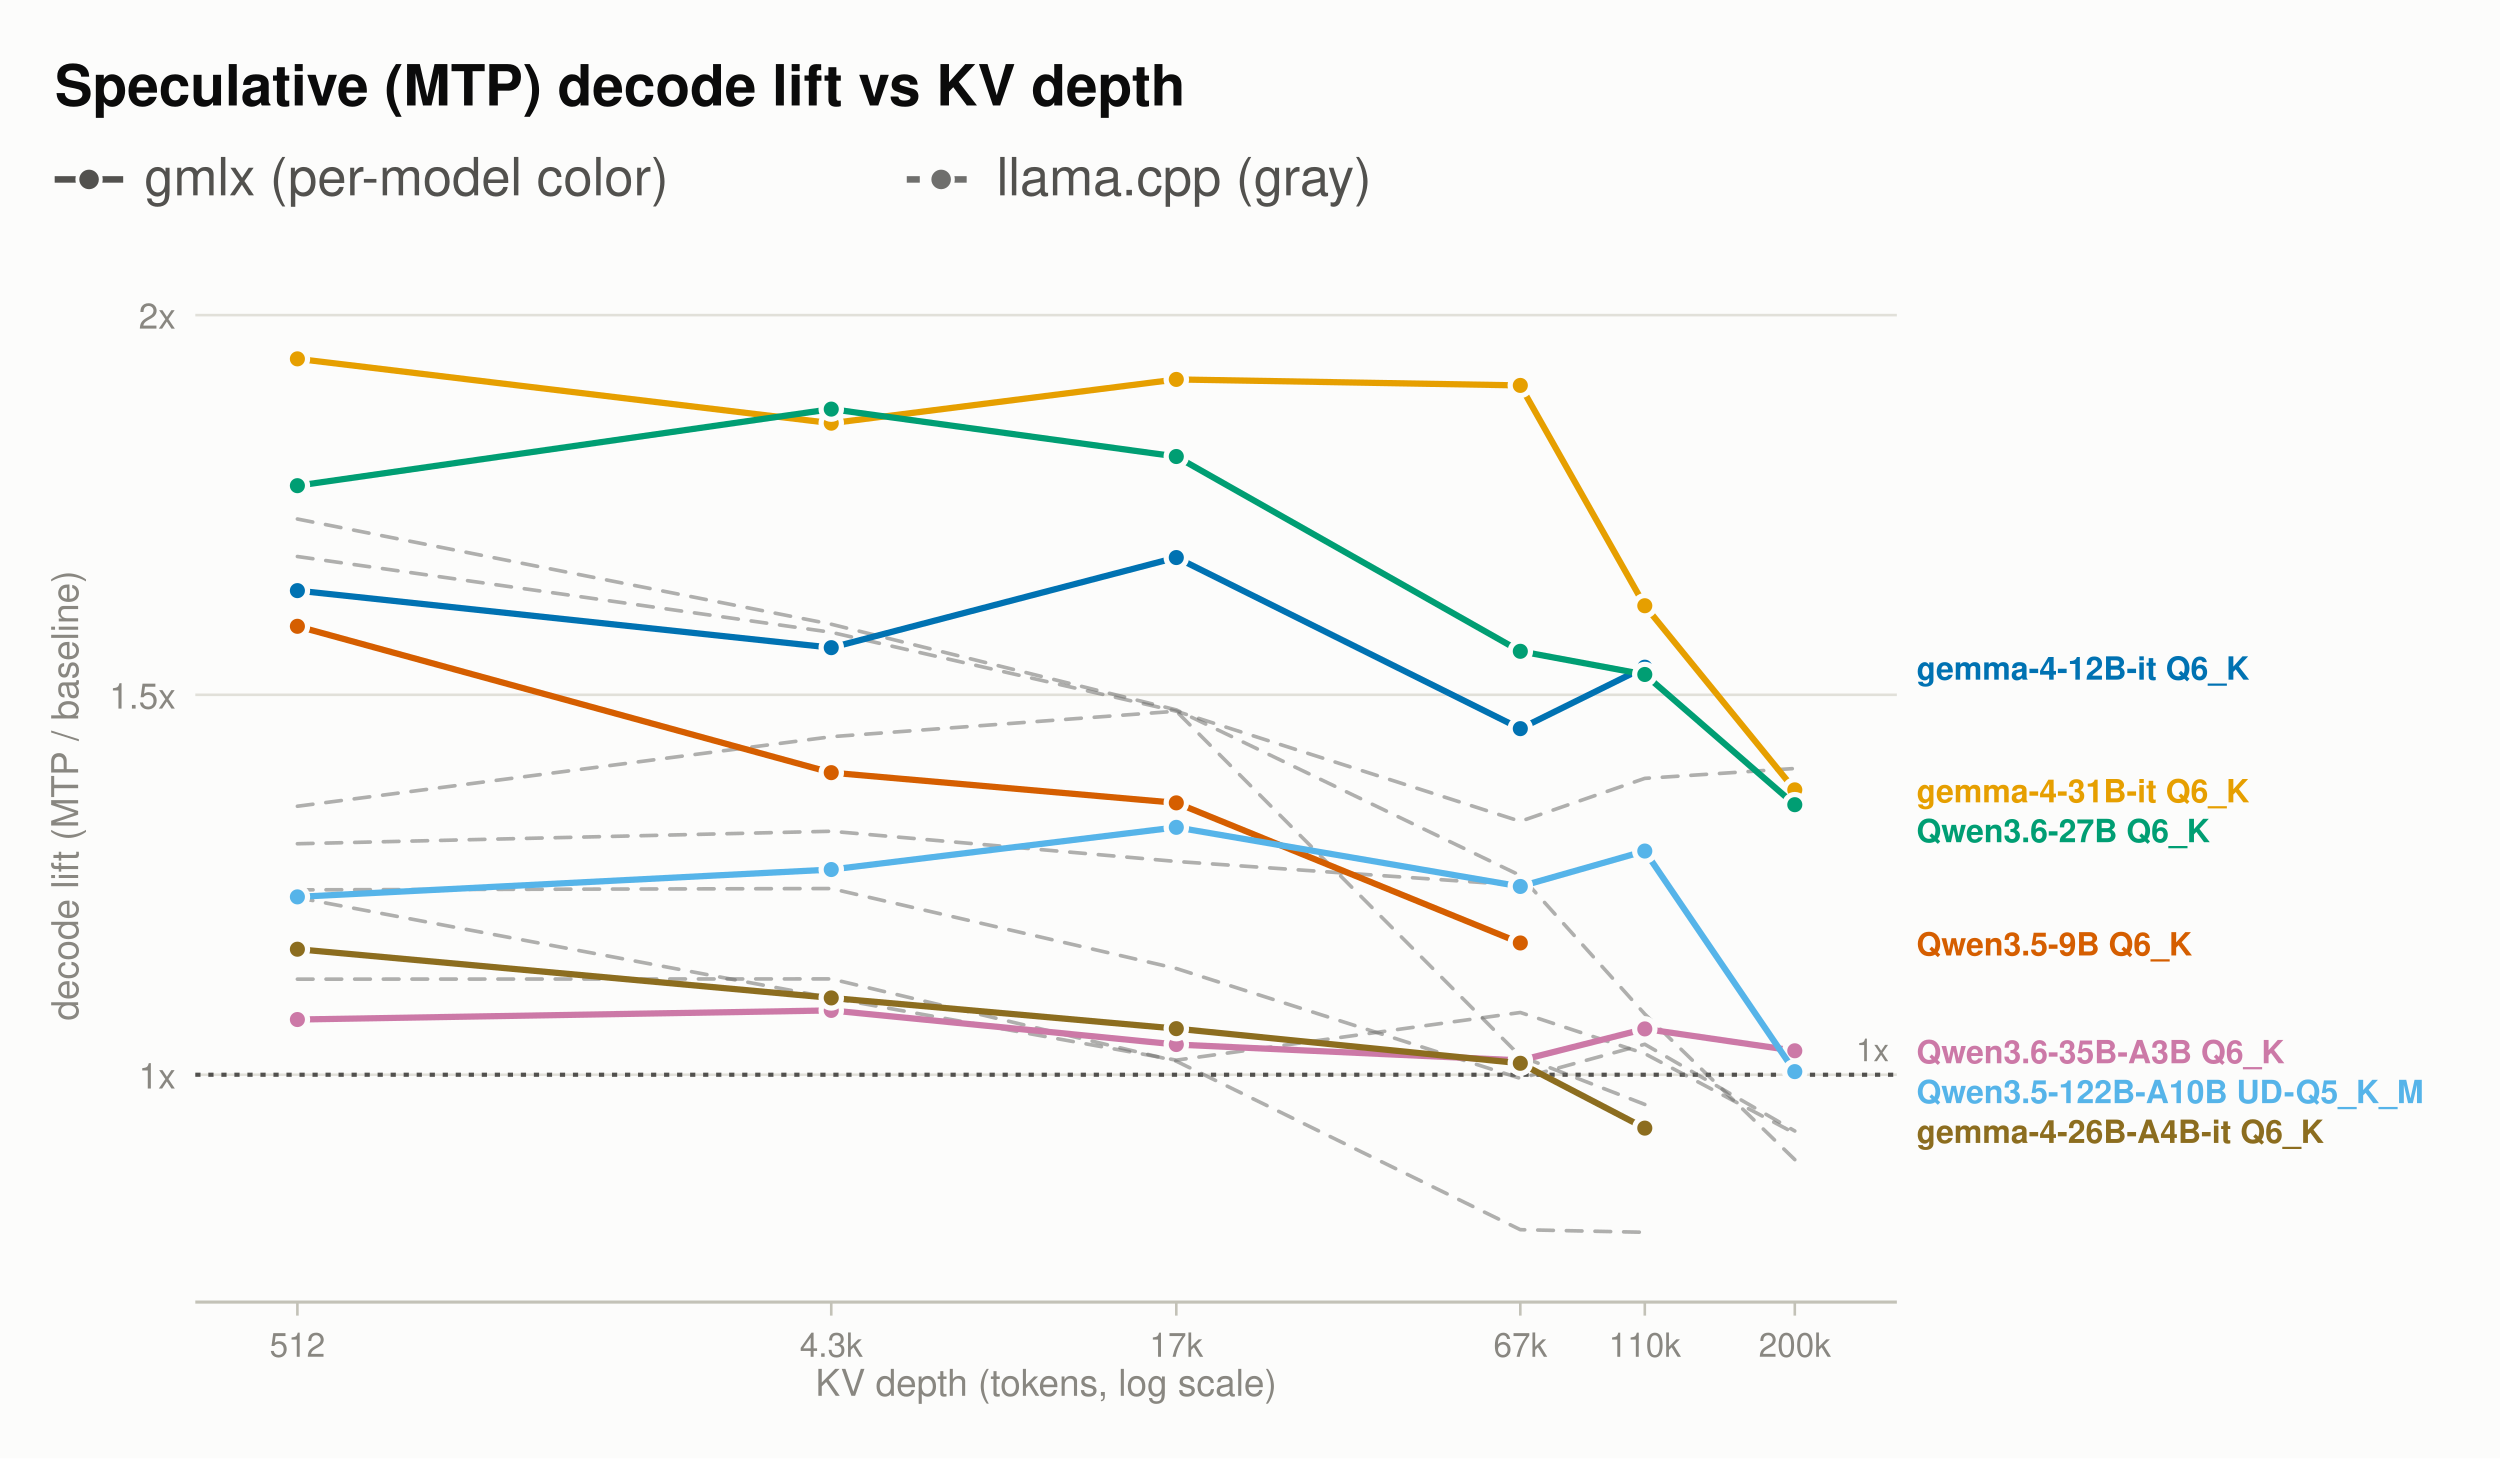
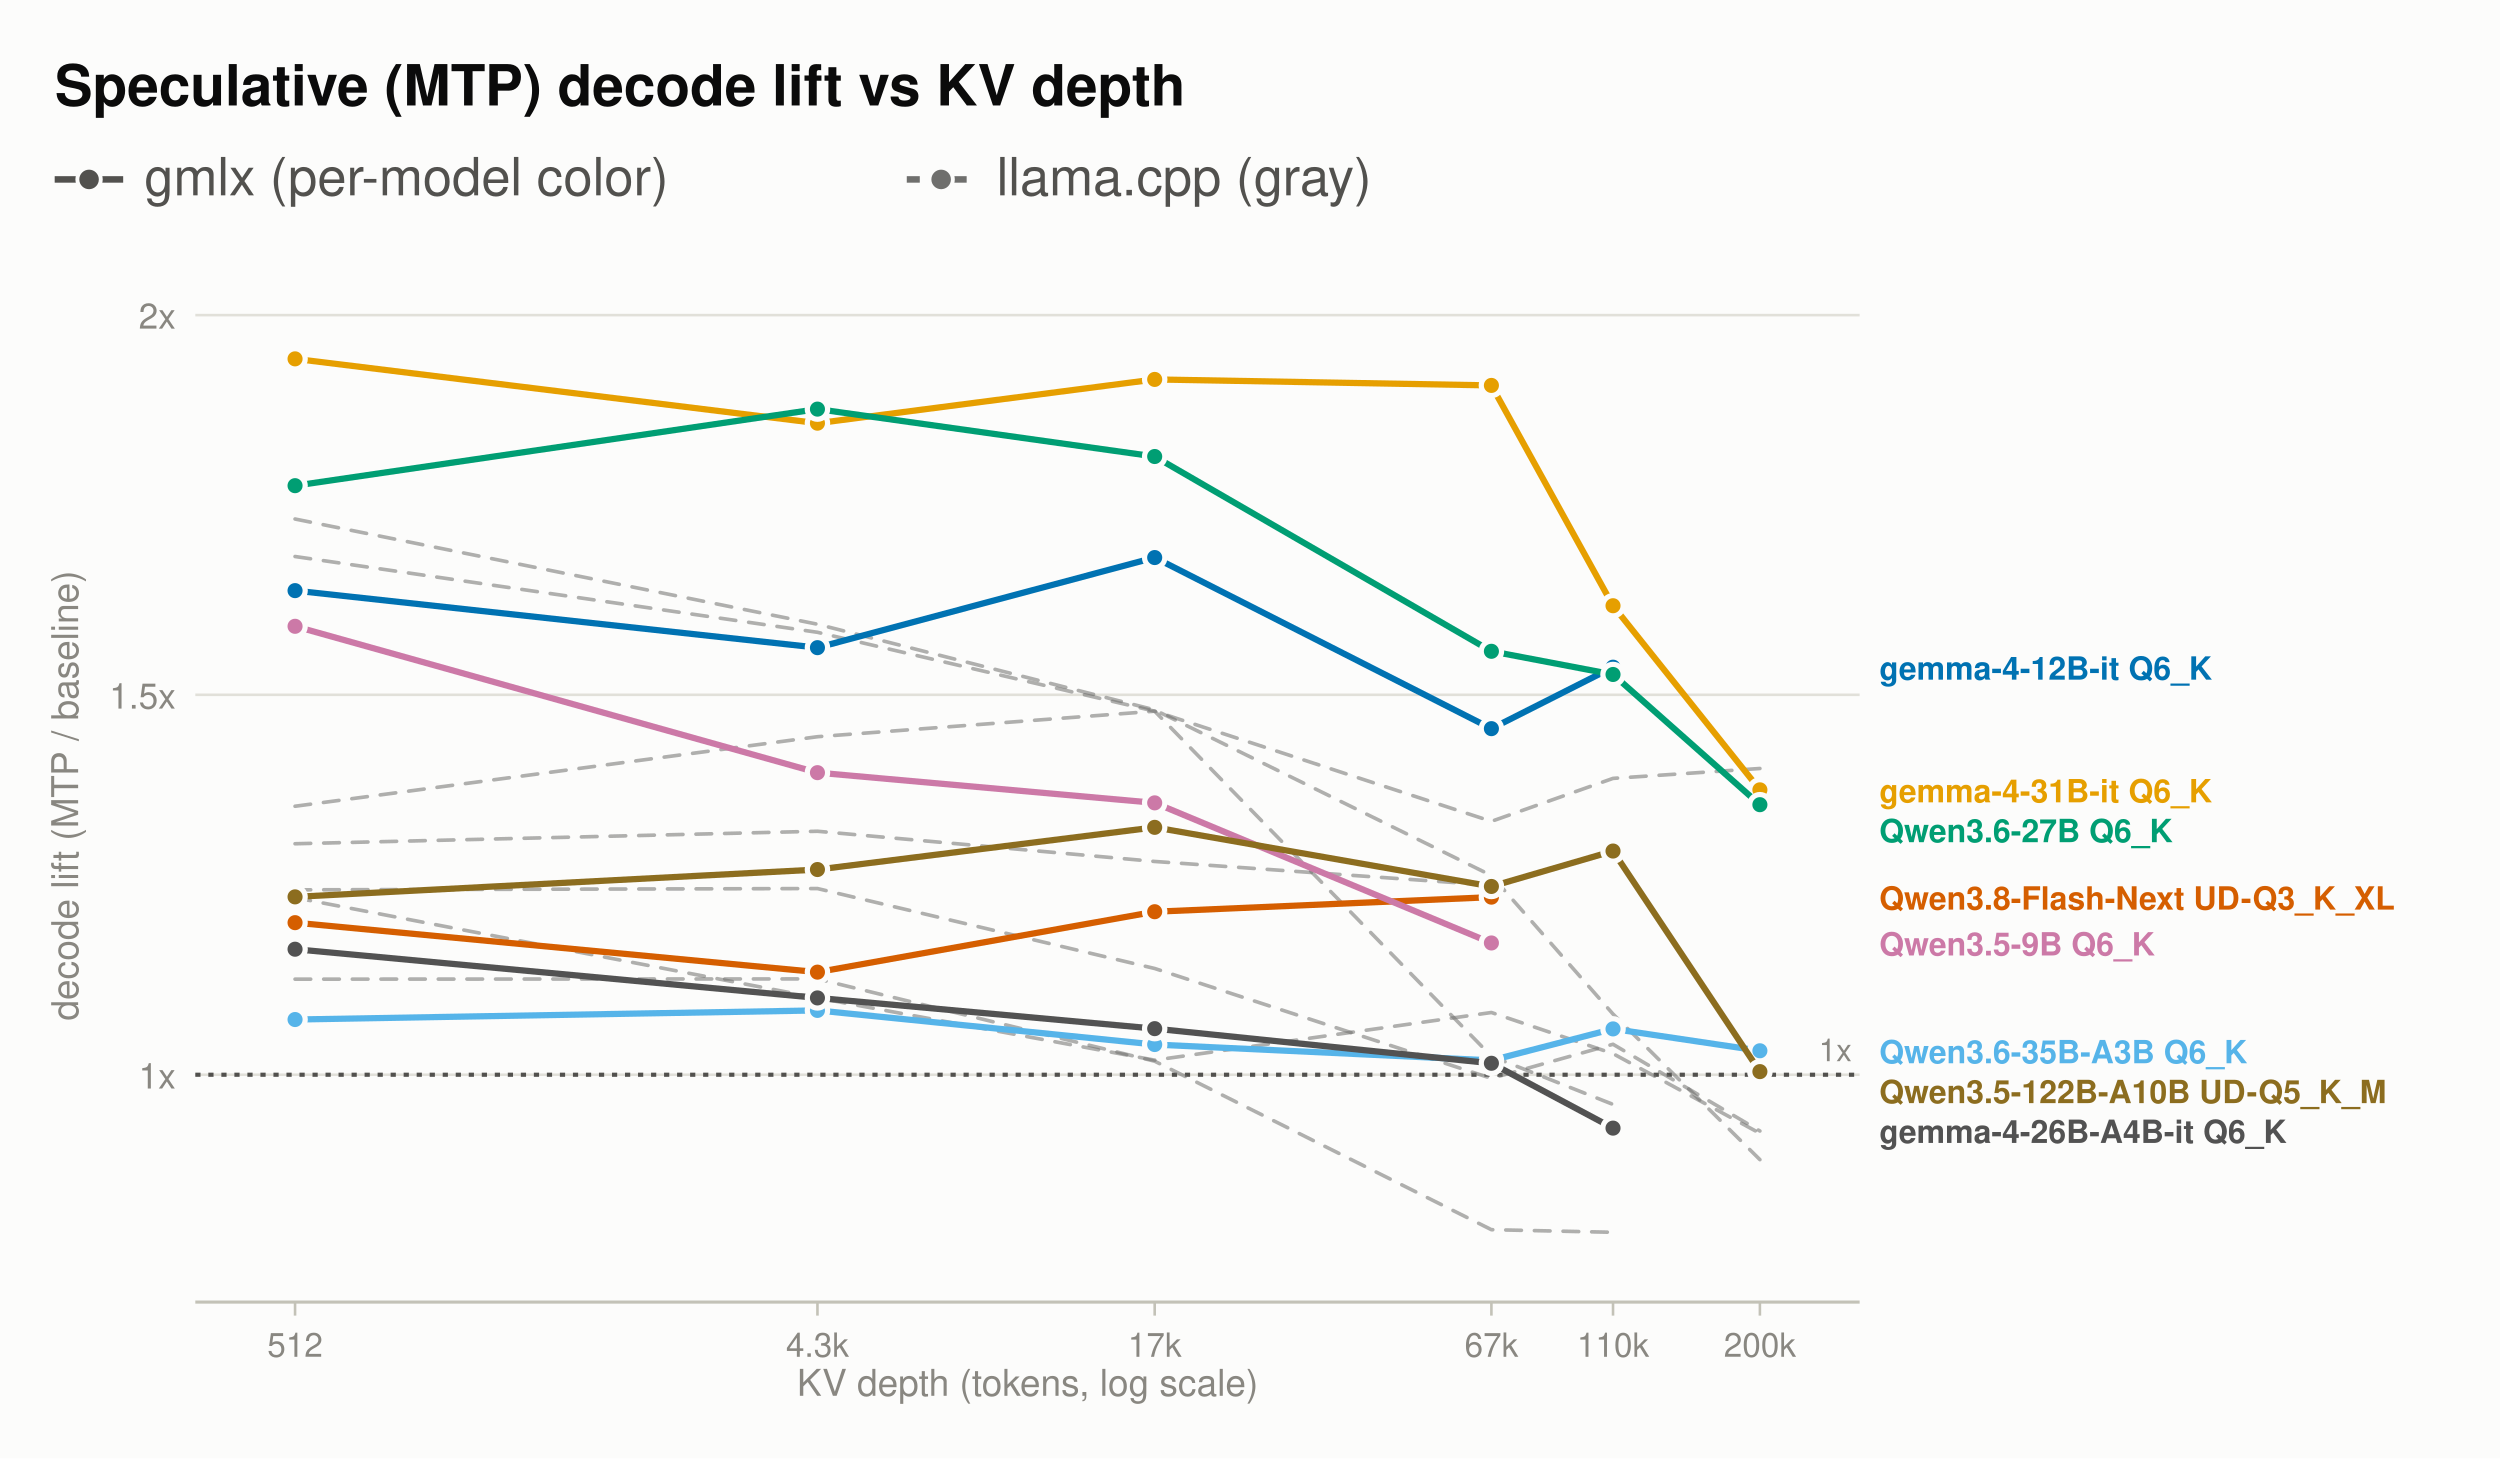
<svg xmlns="http://www.w3.org/2000/svg" width="960" height="560" viewBox="0 0 960 560" font-family="system-ui, -apple-system, 'Segoe UI', Helvetica, Arial, sans-serif">
  <rect x="0" y="0" width="960" height="560" fill="#fcfcfb" />
  <text x="21.0" y="40.5" font-size="21.8" fill="#0b0b0b" font-weight="600">Speculative (MTP) decode lift vs KV depth</text>
  <line x1="21.0" y1="68.9" x2="47.3" y2="68.9" stroke="#52514e" stroke-width="2.5" />
  <circle cx="34.2" cy="68.9" r="4.5" fill="#52514e" stroke="#fcfcfb" stroke-width="1.5" />
  <text x="55.4" y="75.0" font-size="20.2" fill="#52514e">gmlx (per-model color)</text>
  <line x1="348.2" y1="68.9" x2="374.6" y2="68.9" stroke="#6f6f6d" stroke-width="2.5" stroke-dasharray="5,4" />
  <circle cx="361.4" cy="68.9" r="4.5" fill="#6f6f6d" stroke="#fcfcfb" stroke-width="1.5" />
  <text x="382.7" y="75.0" font-size="20.2" fill="#52514e">llama.cpp (gray)</text>
-   <line x1="75.0" y1="412.7" x2="728.4" y2="412.7" stroke="#e1e0d9" stroke-width="1.0" />
+   <line x1="75.0" y1="412.7" x2="714.1" y2="412.7" stroke="#e1e0d9" stroke-width="1.0" />
  <text x="67.5" y="418.0" font-size="13.5" fill="#898781" text-anchor="end" style="font-variant-numeric: tabular-nums">1x</text>
-   <line x1="75.0" y1="266.8" x2="728.4" y2="266.8" stroke="#e1e0d9" stroke-width="1.0" />
+   <line x1="75.0" y1="266.8" x2="714.1" y2="266.8" stroke="#e1e0d9" stroke-width="1.0" />
  <text x="67.5" y="272.1" font-size="13.5" fill="#898781" text-anchor="end" style="font-variant-numeric: tabular-nums">1.5x</text>
-   <line x1="75.0" y1="121.0" x2="728.4" y2="121.0" stroke="#e1e0d9" stroke-width="1.0" />
+   <line x1="75.0" y1="121.0" x2="714.1" y2="121.0" stroke="#e1e0d9" stroke-width="1.0" />
  <text x="67.5" y="126.2" font-size="13.5" fill="#898781" text-anchor="end" style="font-variant-numeric: tabular-nums">2x</text>
-   <line x1="75.0" y1="500.0" x2="728.4" y2="500.0" stroke="#c3c2b7" stroke-width="1.2" />
-   <line x1="75.0" y1="412.7" x2="728.4" y2="412.7" stroke="#52514e" stroke-width="1.6" stroke-dasharray="2,3" />
-   <text x="725.4" y="407.5" font-size="12.0" fill="#898781" text-anchor="end">1x</text>
-   <line x1="114.2" y1="500.0" x2="114.2" y2="505.2" stroke="#c3c2b7" stroke-width="1.0" />
-   <text x="114.2" y="521.0" font-size="12.8" fill="#898781" text-anchor="middle" style="font-variant-numeric: tabular-nums">512</text>
-   <line x1="319.2" y1="500.0" x2="319.2" y2="505.2" stroke="#c3c2b7" stroke-width="1.0" />
-   <text x="319.2" y="521.0" font-size="12.8" fill="#898781" text-anchor="middle" style="font-variant-numeric: tabular-nums">4.3k</text>
-   <line x1="451.7" y1="500.0" x2="451.7" y2="505.2" stroke="#c3c2b7" stroke-width="1.0" />
-   <text x="451.7" y="521.0" font-size="12.8" fill="#898781" text-anchor="middle" style="font-variant-numeric: tabular-nums">17k</text>
-   <line x1="583.8" y1="500.0" x2="583.8" y2="505.2" stroke="#c3c2b7" stroke-width="1.0" />
-   <text x="583.8" y="521.0" font-size="12.8" fill="#898781" text-anchor="middle" style="font-variant-numeric: tabular-nums">67k</text>
-   <line x1="631.6" y1="500.0" x2="631.6" y2="505.2" stroke="#c3c2b7" stroke-width="1.0" />
-   <text x="631.6" y="521.0" font-size="12.8" fill="#898781" text-anchor="middle" style="font-variant-numeric: tabular-nums">110k</text>
-   <line x1="689.2" y1="500.0" x2="689.2" y2="505.2" stroke="#c3c2b7" stroke-width="1.0" />
-   <text x="689.2" y="521.0" font-size="12.8" fill="#898781" text-anchor="middle" style="font-variant-numeric: tabular-nums">200k</text>
-   <path d="M114.2,309.6 L319.2,282.9 L451.7,273.1 L583.8,405.6 L631.6,424.1" fill="none" stroke="#6f6f6d" stroke-width="1.4" opacity="0.55" stroke-dasharray="6,5" stroke-linejoin="round" stroke-linecap="round" />
-   <path d="M114.2,199.3 L319.2,239.7 L451.7,272.6 L583.8,336.2 L631.6,389.4 L689.2,445.3" fill="none" stroke="#6f6f6d" stroke-width="1.4" opacity="0.55" stroke-dasharray="6,5" stroke-linejoin="round" stroke-linecap="round" />
-   <path d="M114.2,213.7 L319.2,242.8 L451.7,273.1 L583.8,315.4 L631.6,298.9 L689.2,295.1" fill="none" stroke="#6f6f6d" stroke-width="1.4" opacity="0.55" stroke-dasharray="6,5" stroke-linejoin="round" stroke-linecap="round" />
-   <path d="M114.2,324.0 L319.2,319.2 L451.7,330.8 L583.8,339.9" fill="none" stroke="#6f6f6d" stroke-width="1.4" opacity="0.55" stroke-dasharray="6,5" stroke-linejoin="round" stroke-linecap="round" />
-   <path d="M114.2,344.7 L319.2,383.2 L451.7,407.1 L583.8,388.8 L631.6,404.6 L689.2,435.2" fill="none" stroke="#6f6f6d" stroke-width="1.4" opacity="0.55" stroke-dasharray="6,5" stroke-linejoin="round" stroke-linecap="round" />
-   <path d="M114.2,341.7 L319.2,341.2 L451.7,371.9 L583.8,414.1 L631.6,401.0 L689.2,434.3" fill="none" stroke="#6f6f6d" stroke-width="1.4" opacity="0.55" stroke-dasharray="6,5" stroke-linejoin="round" stroke-linecap="round" />
-   <path d="M114.2,376.0 L319.2,375.9 L451.7,407.5 L583.8,472.2 L631.6,473.2" fill="none" stroke="#6f6f6d" stroke-width="1.4" opacity="0.55" stroke-dasharray="6,5" stroke-linejoin="round" stroke-linecap="round" />
-   <path d="M114.2,226.8 L319.2,248.7 L451.7,214.1 L583.8,279.8 L631.6,256.2" fill="none" stroke="#0072b2" stroke-width="2.4" stroke-linejoin="round" stroke-linecap="round" />
-   <circle cx="114.2" cy="226.8" r="3.9" fill="#0072b2" stroke="#fcfcfb" stroke-width="2.0" />
-   <circle cx="319.2" cy="248.7" r="3.9" fill="#0072b2" stroke="#fcfcfb" stroke-width="2.0" />
-   <circle cx="451.7" cy="214.1" r="3.9" fill="#0072b2" stroke="#fcfcfb" stroke-width="2.0" />
-   <circle cx="583.8" cy="279.8" r="3.9" fill="#0072b2" stroke="#fcfcfb" stroke-width="2.0" />
-   <circle cx="631.6" cy="256.2" r="3.9" fill="#0072b2" stroke="#fcfcfb" stroke-width="2.0" />
-   <path d="M114.2,137.8 L319.2,162.5 L451.7,145.7 L583.8,148.0 L631.6,232.6 L689.2,303.3" fill="none" stroke="#e69f00" stroke-width="2.4" stroke-linejoin="round" stroke-linecap="round" />
-   <circle cx="114.2" cy="137.8" r="3.9" fill="#e69f00" stroke="#fcfcfb" stroke-width="2.0" />
-   <circle cx="319.2" cy="162.5" r="3.9" fill="#e69f00" stroke="#fcfcfb" stroke-width="2.0" />
-   <circle cx="451.7" cy="145.7" r="3.9" fill="#e69f00" stroke="#fcfcfb" stroke-width="2.0" />
-   <circle cx="583.8" cy="148.0" r="3.9" fill="#e69f00" stroke="#fcfcfb" stroke-width="2.0" />
-   <circle cx="631.6" cy="232.6" r="3.9" fill="#e69f00" stroke="#fcfcfb" stroke-width="2.0" />
-   <circle cx="689.2" cy="303.3" r="3.9" fill="#e69f00" stroke="#fcfcfb" stroke-width="2.0" />
-   <path d="M114.2,186.5 L319.2,157.1 L451.7,175.3 L583.8,250.1 L631.6,259.0 L689.2,309.0" fill="none" stroke="#009e73" stroke-width="2.4" stroke-linejoin="round" stroke-linecap="round" />
-   <circle cx="114.2" cy="186.5" r="3.9" fill="#009e73" stroke="#fcfcfb" stroke-width="2.0" />
-   <circle cx="319.2" cy="157.1" r="3.9" fill="#009e73" stroke="#fcfcfb" stroke-width="2.0" />
-   <circle cx="451.7" cy="175.3" r="3.9" fill="#009e73" stroke="#fcfcfb" stroke-width="2.0" />
-   <circle cx="583.8" cy="250.1" r="3.9" fill="#009e73" stroke="#fcfcfb" stroke-width="2.0" />
-   <circle cx="631.6" cy="259.0" r="3.9" fill="#009e73" stroke="#fcfcfb" stroke-width="2.0" />
-   <circle cx="689.2" cy="309.0" r="3.9" fill="#009e73" stroke="#fcfcfb" stroke-width="2.0" />
-   <path d="M114.2,240.5 L319.2,296.7 L451.7,308.3 L583.8,362.1" fill="none" stroke="#d55e00" stroke-width="2.4" stroke-linejoin="round" stroke-linecap="round" />
-   <circle cx="114.2" cy="240.5" r="3.9" fill="#d55e00" stroke="#fcfcfb" stroke-width="2.0" />
-   <circle cx="319.2" cy="296.7" r="3.9" fill="#d55e00" stroke="#fcfcfb" stroke-width="2.0" />
-   <circle cx="451.7" cy="308.3" r="3.9" fill="#d55e00" stroke="#fcfcfb" stroke-width="2.0" />
-   <circle cx="583.8" cy="362.1" r="3.9" fill="#d55e00" stroke="#fcfcfb" stroke-width="2.0" />
-   <path d="M114.2,391.5 L319.2,388.0 L451.7,401.1 L583.8,407.2 L631.6,395.1 L689.2,403.5" fill="none" stroke="#cc79a7" stroke-width="2.4" stroke-linejoin="round" stroke-linecap="round" />
-   <circle cx="114.2" cy="391.5" r="3.9" fill="#cc79a7" stroke="#fcfcfb" stroke-width="2.0" />
-   <circle cx="319.2" cy="388.0" r="3.9" fill="#cc79a7" stroke="#fcfcfb" stroke-width="2.0" />
-   <circle cx="451.7" cy="401.1" r="3.9" fill="#cc79a7" stroke="#fcfcfb" stroke-width="2.0" />
-   <circle cx="583.8" cy="407.2" r="3.9" fill="#cc79a7" stroke="#fcfcfb" stroke-width="2.0" />
-   <circle cx="631.6" cy="395.1" r="3.9" fill="#cc79a7" stroke="#fcfcfb" stroke-width="2.0" />
-   <circle cx="689.2" cy="403.5" r="3.9" fill="#cc79a7" stroke="#fcfcfb" stroke-width="2.0" />
-   <path d="M114.2,344.4 L319.2,333.9 L451.7,317.7 L583.8,340.4 L631.6,326.8 L689.2,411.5" fill="none" stroke="#56b4e9" stroke-width="2.4" stroke-linejoin="round" stroke-linecap="round" />
-   <circle cx="114.2" cy="344.4" r="3.9" fill="#56b4e9" stroke="#fcfcfb" stroke-width="2.0" />
-   <circle cx="319.2" cy="333.9" r="3.9" fill="#56b4e9" stroke="#fcfcfb" stroke-width="2.0" />
-   <circle cx="451.7" cy="317.7" r="3.9" fill="#56b4e9" stroke="#fcfcfb" stroke-width="2.0" />
-   <circle cx="583.8" cy="340.4" r="3.9" fill="#56b4e9" stroke="#fcfcfb" stroke-width="2.0" />
-   <circle cx="631.6" cy="326.8" r="3.9" fill="#56b4e9" stroke="#fcfcfb" stroke-width="2.0" />
-   <circle cx="689.2" cy="411.5" r="3.9" fill="#56b4e9" stroke="#fcfcfb" stroke-width="2.0" />
-   <path d="M114.2,364.5 L319.2,383.2 L451.7,395.0 L583.8,408.3 L631.6,433.2" fill="none" stroke="#8c6d1f" stroke-width="2.4" stroke-linejoin="round" stroke-linecap="round" />
-   <circle cx="114.2" cy="364.5" r="3.9" fill="#8c6d1f" stroke="#fcfcfb" stroke-width="2.0" />
-   <circle cx="319.2" cy="383.2" r="3.9" fill="#8c6d1f" stroke="#fcfcfb" stroke-width="2.0" />
-   <circle cx="451.7" cy="395.0" r="3.9" fill="#8c6d1f" stroke="#fcfcfb" stroke-width="2.0" />
-   <circle cx="583.8" cy="408.3" r="3.9" fill="#8c6d1f" stroke="#fcfcfb" stroke-width="2.0" />
-   <circle cx="631.6" cy="433.2" r="3.9" fill="#8c6d1f" stroke="#fcfcfb" stroke-width="2.0" />
+   <line x1="75.0" y1="500.0" x2="714.1" y2="500.0" stroke="#c3c2b7" stroke-width="1.2" />
+   <line x1="75.0" y1="412.7" x2="714.1" y2="412.7" stroke="#52514e" stroke-width="1.6" stroke-dasharray="2,3" />
+   <text x="711.1" y="407.5" font-size="12.0" fill="#898781" text-anchor="end">1x</text>
+   <line x1="113.3" y1="500.0" x2="113.3" y2="505.2" stroke="#c3c2b7" stroke-width="1.0" />
+   <text x="113.3" y="521.0" font-size="12.8" fill="#898781" text-anchor="middle" style="font-variant-numeric: tabular-nums">512</text>
+   <line x1="313.9" y1="500.0" x2="313.9" y2="505.2" stroke="#c3c2b7" stroke-width="1.0" />
+   <text x="313.9" y="521.0" font-size="12.8" fill="#898781" text-anchor="middle" style="font-variant-numeric: tabular-nums">4.3k</text>
+   <line x1="443.4" y1="500.0" x2="443.4" y2="505.2" stroke="#c3c2b7" stroke-width="1.0" />
+   <text x="443.4" y="521.0" font-size="12.8" fill="#898781" text-anchor="middle" style="font-variant-numeric: tabular-nums">17k</text>
+   <line x1="572.7" y1="500.0" x2="572.7" y2="505.2" stroke="#c3c2b7" stroke-width="1.0" />
+   <text x="572.7" y="521.0" font-size="12.8" fill="#898781" text-anchor="middle" style="font-variant-numeric: tabular-nums">67k</text>
+   <line x1="619.4" y1="500.0" x2="619.4" y2="505.2" stroke="#c3c2b7" stroke-width="1.0" />
+   <text x="619.4" y="521.0" font-size="12.8" fill="#898781" text-anchor="middle" style="font-variant-numeric: tabular-nums">110k</text>
+   <line x1="675.8" y1="500.0" x2="675.8" y2="505.2" stroke="#c3c2b7" stroke-width="1.0" />
+   <text x="675.8" y="521.0" font-size="12.8" fill="#898781" text-anchor="middle" style="font-variant-numeric: tabular-nums">200k</text>
+   <path d="M113.3,309.6 L313.9,282.9 L443.4,273.1 L572.7,405.6 L619.4,424.1" fill="none" stroke="#6f6f6d" stroke-width="1.4" opacity="0.55" stroke-dasharray="6,5" stroke-linejoin="round" stroke-linecap="round" />
+   <path d="M113.3,199.3 L313.9,239.7 L443.4,272.6 L572.7,336.2 L619.4,389.4 L675.8,445.3" fill="none" stroke="#6f6f6d" stroke-width="1.4" opacity="0.55" stroke-dasharray="6,5" stroke-linejoin="round" stroke-linecap="round" />
+   <path d="M113.3,213.7 L313.9,242.8 L443.4,273.1 L572.7,315.4 L619.4,298.9 L675.8,295.1" fill="none" stroke="#6f6f6d" stroke-width="1.4" opacity="0.55" stroke-dasharray="6,5" stroke-linejoin="round" stroke-linecap="round" />
+   <path d="M113.3,324.0 L313.9,319.2 L443.4,330.8 L572.7,339.9" fill="none" stroke="#6f6f6d" stroke-width="1.4" opacity="0.55" stroke-dasharray="6,5" stroke-linejoin="round" stroke-linecap="round" />
+   <path d="M113.3,344.7 L313.9,383.2 L443.4,407.1 L572.7,388.8 L619.4,404.6 L675.8,435.2" fill="none" stroke="#6f6f6d" stroke-width="1.4" opacity="0.55" stroke-dasharray="6,5" stroke-linejoin="round" stroke-linecap="round" />
+   <path d="M113.3,341.7 L313.9,341.2 L443.4,371.9 L572.7,414.1 L619.4,401.0 L675.8,434.3" fill="none" stroke="#6f6f6d" stroke-width="1.4" opacity="0.55" stroke-dasharray="6,5" stroke-linejoin="round" stroke-linecap="round" />
+   <path d="M113.3,376.0 L313.9,375.9 L443.4,407.5 L572.7,472.2 L619.4,473.2" fill="none" stroke="#6f6f6d" stroke-width="1.4" opacity="0.55" stroke-dasharray="6,5" stroke-linejoin="round" stroke-linecap="round" />
+   <path d="M113.3,226.8 L313.9,248.7 L443.4,214.1 L572.7,279.8 L619.4,256.2" fill="none" stroke="#0072b2" stroke-width="2.4" stroke-linejoin="round" stroke-linecap="round" />
+   <circle cx="113.3" cy="226.8" r="3.9" fill="#0072b2" stroke="#fcfcfb" stroke-width="2.0" />
+   <circle cx="313.9" cy="248.7" r="3.9" fill="#0072b2" stroke="#fcfcfb" stroke-width="2.0" />
+   <circle cx="443.4" cy="214.1" r="3.9" fill="#0072b2" stroke="#fcfcfb" stroke-width="2.0" />
+   <circle cx="572.7" cy="279.8" r="3.9" fill="#0072b2" stroke="#fcfcfb" stroke-width="2.0" />
+   <circle cx="619.4" cy="256.2" r="3.9" fill="#0072b2" stroke="#fcfcfb" stroke-width="2.0" />
+   <path d="M113.3,137.8 L313.9,162.5 L443.4,145.7 L572.7,148.0 L619.4,232.6 L675.8,303.3" fill="none" stroke="#e69f00" stroke-width="2.4" stroke-linejoin="round" stroke-linecap="round" />
+   <circle cx="113.3" cy="137.8" r="3.9" fill="#e69f00" stroke="#fcfcfb" stroke-width="2.0" />
+   <circle cx="313.9" cy="162.5" r="3.9" fill="#e69f00" stroke="#fcfcfb" stroke-width="2.0" />
+   <circle cx="443.4" cy="145.7" r="3.9" fill="#e69f00" stroke="#fcfcfb" stroke-width="2.0" />
+   <circle cx="572.7" cy="148.0" r="3.9" fill="#e69f00" stroke="#fcfcfb" stroke-width="2.0" />
+   <circle cx="619.4" cy="232.6" r="3.9" fill="#e69f00" stroke="#fcfcfb" stroke-width="2.0" />
+   <circle cx="675.8" cy="303.3" r="3.9" fill="#e69f00" stroke="#fcfcfb" stroke-width="2.0" />
+   <path d="M113.3,186.5 L313.9,157.1 L443.4,175.3 L572.7,250.1 L619.4,259.0 L675.8,309.0" fill="none" stroke="#009e73" stroke-width="2.4" stroke-linejoin="round" stroke-linecap="round" />
+   <circle cx="113.3" cy="186.5" r="3.9" fill="#009e73" stroke="#fcfcfb" stroke-width="2.0" />
+   <circle cx="313.9" cy="157.1" r="3.9" fill="#009e73" stroke="#fcfcfb" stroke-width="2.0" />
+   <circle cx="443.4" cy="175.3" r="3.9" fill="#009e73" stroke="#fcfcfb" stroke-width="2.0" />
+   <circle cx="572.7" cy="250.1" r="3.9" fill="#009e73" stroke="#fcfcfb" stroke-width="2.0" />
+   <circle cx="619.4" cy="259.0" r="3.9" fill="#009e73" stroke="#fcfcfb" stroke-width="2.0" />
+   <circle cx="675.8" cy="309.0" r="3.9" fill="#009e73" stroke="#fcfcfb" stroke-width="2.0" />
+   <path d="M113.3,354.3 L313.9,373.3 L443.4,350.1 L572.7,344.5" fill="none" stroke="#d55e00" stroke-width="2.4" stroke-linejoin="round" stroke-linecap="round" />
+   <circle cx="113.3" cy="354.3" r="3.9" fill="#d55e00" stroke="#fcfcfb" stroke-width="2.0" />
+   <circle cx="313.9" cy="373.3" r="3.9" fill="#d55e00" stroke="#fcfcfb" stroke-width="2.0" />
+   <circle cx="443.4" cy="350.1" r="3.9" fill="#d55e00" stroke="#fcfcfb" stroke-width="2.0" />
+   <circle cx="572.7" cy="344.5" r="3.9" fill="#d55e00" stroke="#fcfcfb" stroke-width="2.0" />
+   <path d="M113.3,240.5 L313.9,296.7 L443.4,308.3 L572.7,362.1" fill="none" stroke="#cc79a7" stroke-width="2.4" stroke-linejoin="round" stroke-linecap="round" />
+   <circle cx="113.3" cy="240.5" r="3.9" fill="#cc79a7" stroke="#fcfcfb" stroke-width="2.0" />
+   <circle cx="313.9" cy="296.7" r="3.9" fill="#cc79a7" stroke="#fcfcfb" stroke-width="2.0" />
+   <circle cx="443.4" cy="308.3" r="3.9" fill="#cc79a7" stroke="#fcfcfb" stroke-width="2.0" />
+   <circle cx="572.7" cy="362.1" r="3.9" fill="#cc79a7" stroke="#fcfcfb" stroke-width="2.0" />
+   <path d="M113.3,391.5 L313.9,388.0 L443.4,401.1 L572.7,407.2 L619.4,395.1 L675.8,403.5" fill="none" stroke="#56b4e9" stroke-width="2.4" stroke-linejoin="round" stroke-linecap="round" />
+   <circle cx="113.3" cy="391.5" r="3.9" fill="#56b4e9" stroke="#fcfcfb" stroke-width="2.0" />
+   <circle cx="313.9" cy="388.0" r="3.9" fill="#56b4e9" stroke="#fcfcfb" stroke-width="2.0" />
+   <circle cx="443.4" cy="401.1" r="3.9" fill="#56b4e9" stroke="#fcfcfb" stroke-width="2.0" />
+   <circle cx="572.7" cy="407.2" r="3.9" fill="#56b4e9" stroke="#fcfcfb" stroke-width="2.0" />
+   <circle cx="619.4" cy="395.1" r="3.9" fill="#56b4e9" stroke="#fcfcfb" stroke-width="2.0" />
+   <circle cx="675.8" cy="403.5" r="3.9" fill="#56b4e9" stroke="#fcfcfb" stroke-width="2.0" />
+   <path d="M113.3,344.4 L313.9,333.9 L443.4,317.7 L572.7,340.4 L619.4,326.8 L675.8,411.5" fill="none" stroke="#8c6d1f" stroke-width="2.4" stroke-linejoin="round" stroke-linecap="round" />
+   <circle cx="113.3" cy="344.4" r="3.9" fill="#8c6d1f" stroke="#fcfcfb" stroke-width="2.0" />
+   <circle cx="313.9" cy="333.9" r="3.9" fill="#8c6d1f" stroke="#fcfcfb" stroke-width="2.0" />
+   <circle cx="443.4" cy="317.7" r="3.9" fill="#8c6d1f" stroke="#fcfcfb" stroke-width="2.0" />
+   <circle cx="572.7" cy="340.4" r="3.9" fill="#8c6d1f" stroke="#fcfcfb" stroke-width="2.0" />
+   <circle cx="619.4" cy="326.8" r="3.9" fill="#8c6d1f" stroke="#fcfcfb" stroke-width="2.0" />
+   <circle cx="675.8" cy="411.5" r="3.9" fill="#8c6d1f" stroke="#fcfcfb" stroke-width="2.0" />
+   <path d="M113.3,364.5 L313.9,383.2 L443.4,395.0 L572.7,408.3 L619.4,433.2" fill="none" stroke="#525252" stroke-width="2.4" stroke-linejoin="round" stroke-linecap="round" />
+   <circle cx="113.3" cy="364.5" r="3.9" fill="#525252" stroke="#fcfcfb" stroke-width="2.0" />
+   <circle cx="313.9" cy="383.2" r="3.9" fill="#525252" stroke="#fcfcfb" stroke-width="2.0" />
+   <circle cx="443.4" cy="395.0" r="3.9" fill="#525252" stroke="#fcfcfb" stroke-width="2.0" />
+   <circle cx="572.7" cy="408.3" r="3.9" fill="#525252" stroke="#fcfcfb" stroke-width="2.0" />
+   <circle cx="619.4" cy="433.2" r="3.9" fill="#525252" stroke="#fcfcfb" stroke-width="2.0" />
  <text x="30.0" y="305.5" font-size="14.2" fill="#898781" text-anchor="middle" transform="rotate(-90.0 30.0 305.5)">decode lift (MTP / baseline)</text>
-   <text x="735.9" y="261.0" font-size="12.3" fill="#0072b2" font-weight="600">gemma-4-12B-it Q6_K</text>
-   <text x="735.9" y="308.1" font-size="12.3" fill="#e69f00" font-weight="600">gemma-4-31B-it Q6_K</text>
-   <text x="735.9" y="323.4" font-size="12.3" fill="#009e73" font-weight="600">Qwen3.6-27B Q6_K</text>
-   <text x="735.9" y="366.9" font-size="12.3" fill="#d55e00" font-weight="600">Qwen3.5-9B Q6_K</text>
-   <text x="735.9" y="408.3" font-size="12.3" fill="#cc79a7" font-weight="600">Qwen3.6-35B-A3B Q6_K</text>
-   <text x="735.9" y="423.6" font-size="12.3" fill="#56b4e9" font-weight="600">Qwen3.5-122B-A10B UD-Q5_K_M</text>
-   <text x="735.9" y="438.9" font-size="12.3" fill="#8c6d1f" font-weight="600">gemma-4-26B-A4B-it Q6_K</text>
-   <text x="401.7" y="536.0" font-size="14.2" fill="#898781" text-anchor="middle">KV depth (tokens, log scale)</text>
+   <text x="721.6" y="261.0" font-size="12.3" fill="#0072b2" font-weight="600">gemma-4-12B-it Q6_K</text>
+   <text x="721.6" y="308.1" font-size="12.3" fill="#e69f00" font-weight="600">gemma-4-31B-it Q6_K</text>
+   <text x="721.6" y="323.4" font-size="12.3" fill="#009e73" font-weight="600">Qwen3.6-27B Q6_K</text>
+   <text x="721.6" y="349.3" font-size="12.3" fill="#d55e00" font-weight="600">Qwen3.8-Flash-Next UD-Q3_K_XL</text>
+   <text x="721.6" y="366.9" font-size="12.3" fill="#cc79a7" font-weight="600">Qwen3.5-9B Q6_K</text>
+   <text x="721.6" y="408.3" font-size="12.3" fill="#56b4e9" font-weight="600">Qwen3.6-35B-A3B Q6_K</text>
+   <text x="721.6" y="423.6" font-size="12.3" fill="#8c6d1f" font-weight="600">Qwen3.5-122B-A10B UD-Q5_K_M</text>
+   <text x="721.6" y="438.9" font-size="12.3" fill="#525252" font-weight="600">gemma-4-26B-A4B-it Q6_K</text>
+   <text x="394.6" y="536.0" font-size="14.2" fill="#898781" text-anchor="middle">KV depth (tokens, log scale)</text>
</svg>
